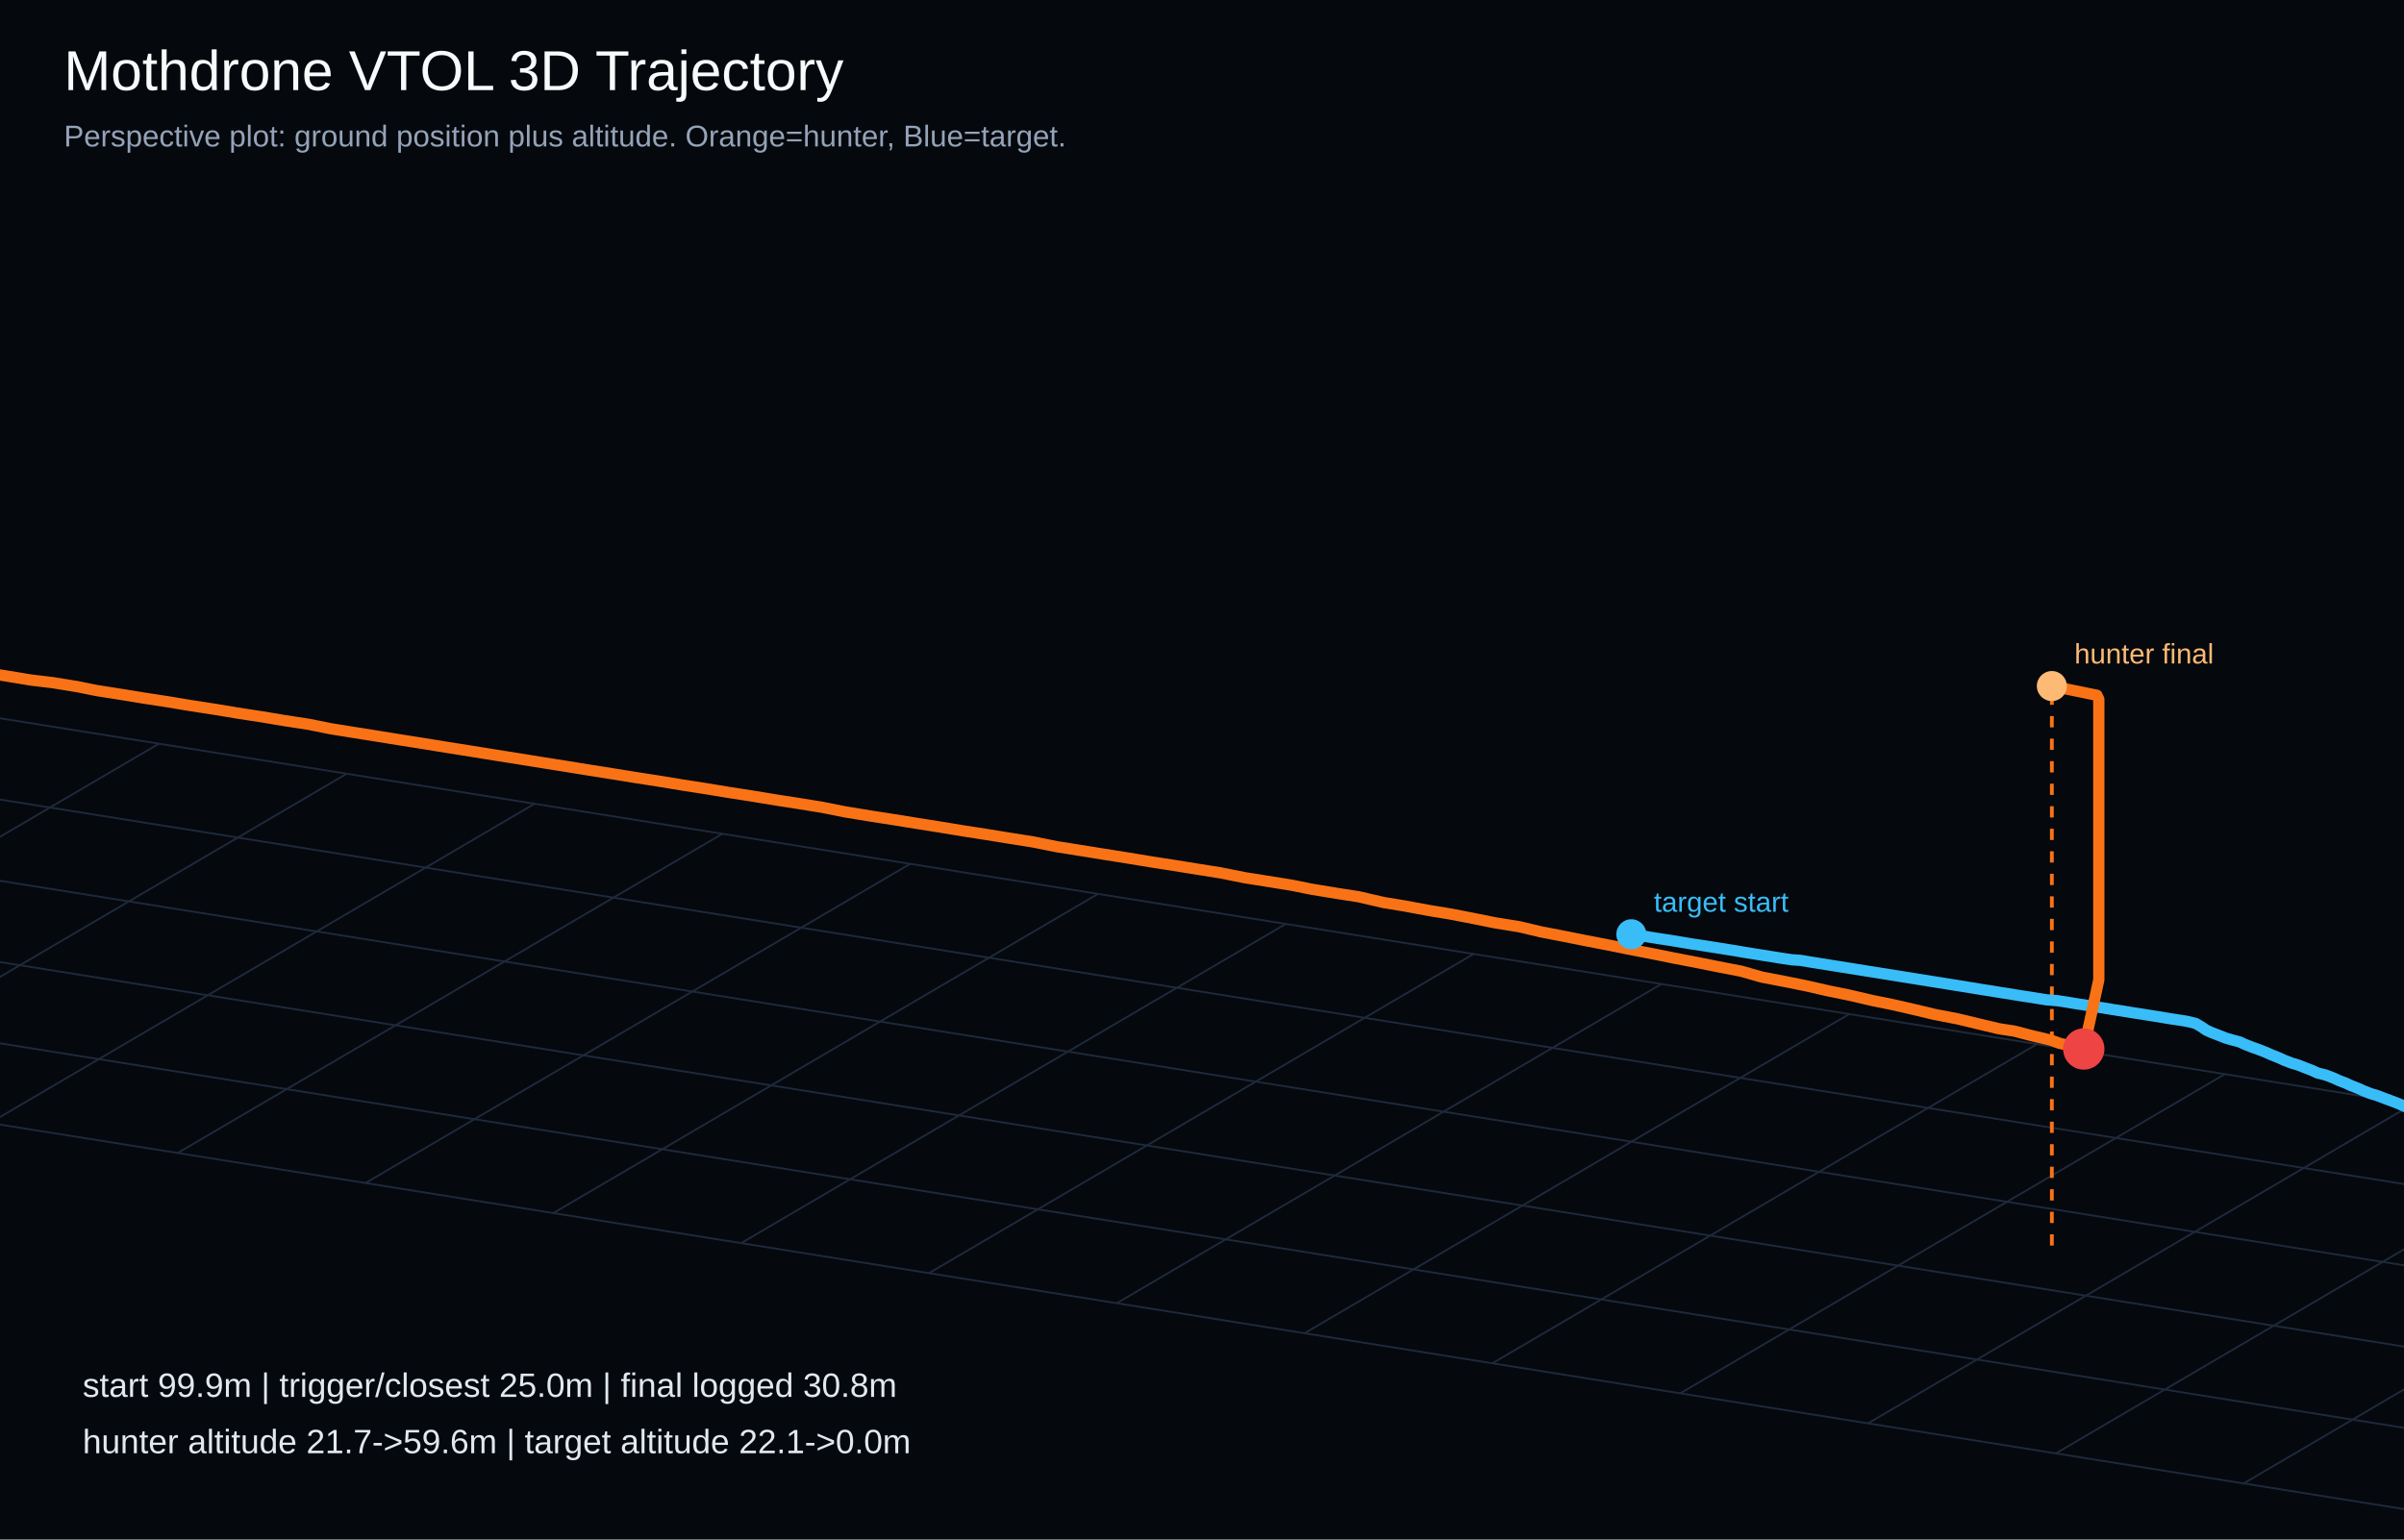
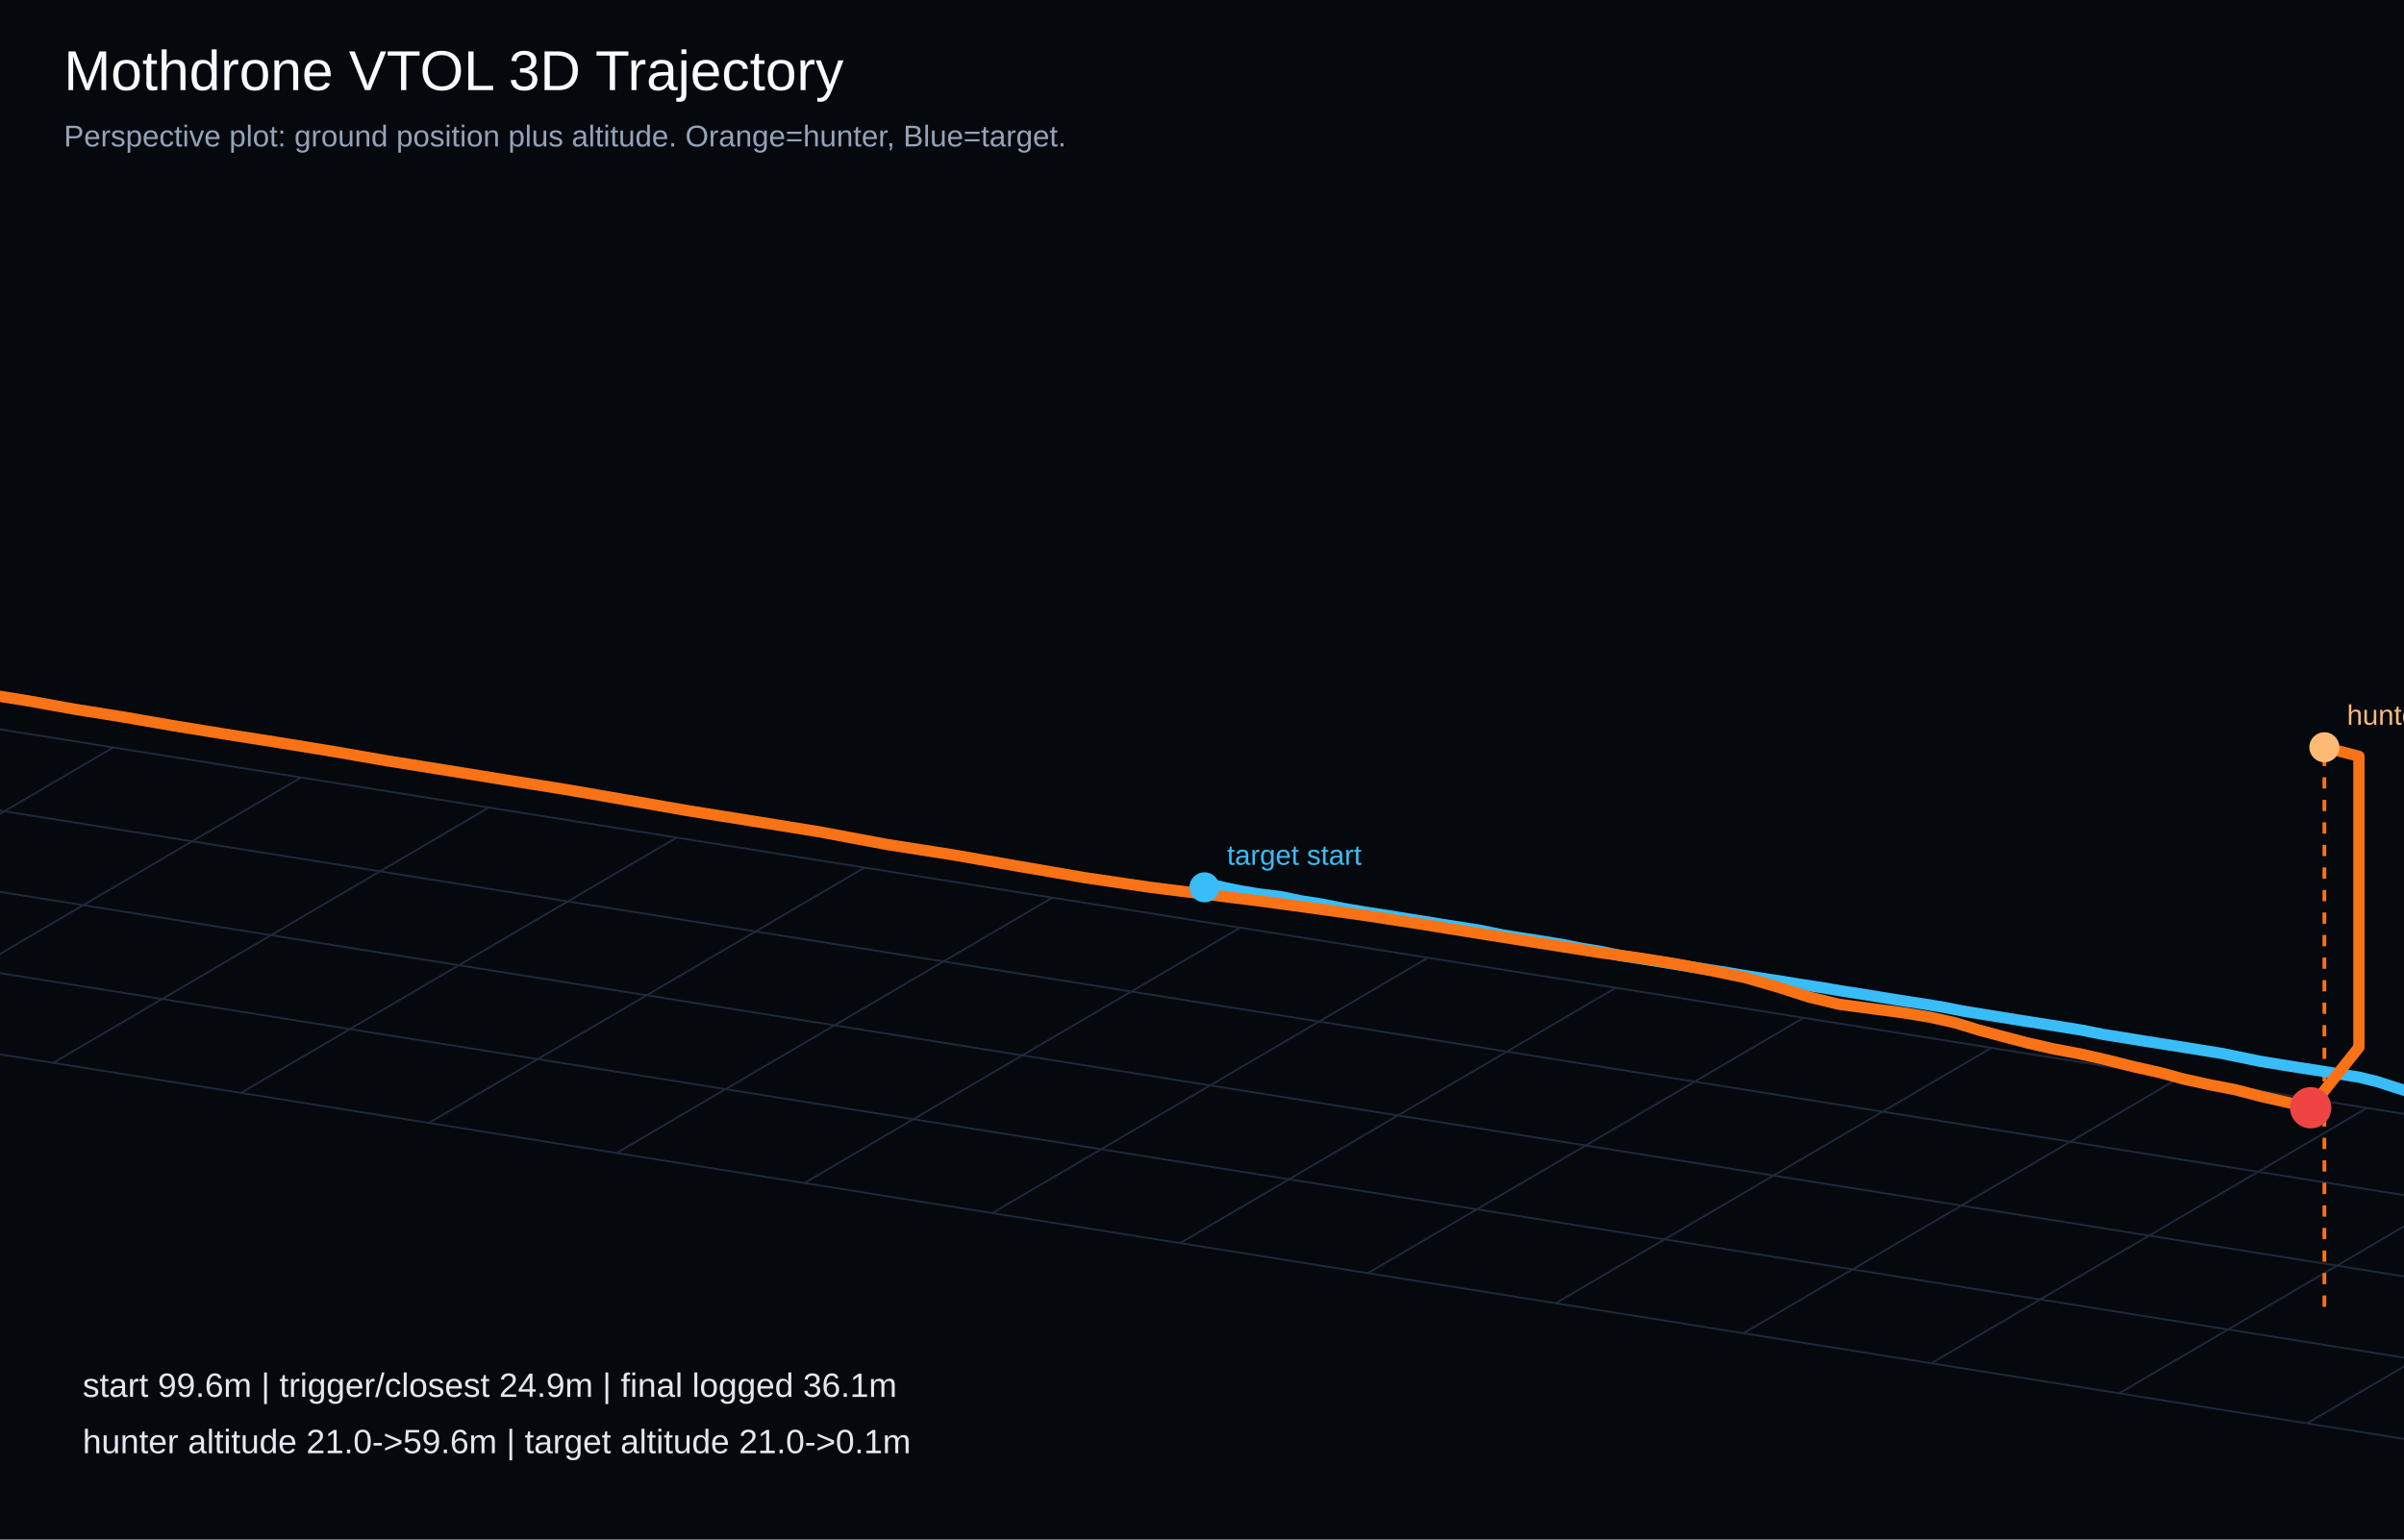
<svg xmlns="http://www.w3.org/2000/svg" width="1280" height="820" viewBox="0 0 1280 820">
  <rect width="100%" height="100%" fill="#05080d" />
  <text x="34.0" y="48.0" fill="#f8fafc" font-family="Arial" font-size="30">Mothdrone VTOL 3D Trajectory</text>
  <text x="34.0" y="78.0" fill="#94a3b8" font-family="Arial" font-size="16">Perspective plot: ground position plus altitude. Orange=hunter, Blue=target.</text>
  <g stroke="#1e293b" stroke-width="1">
-     <line x1="-115.4" y1="364.1" x2="-405.4" y2="534.1" />
-     <line x1="-15.4" y1="380.1" x2="-305.4" y2="550.1" />
-     <line x1="84.6" y1="396.1" x2="-205.4" y2="566.1" />
-     <line x1="184.6" y1="412.1" x2="-105.4" y2="582.1" />
-     <line x1="284.6" y1="428.1" x2="-5.4" y2="598.1" />
-     <line x1="384.6" y1="444.1" x2="94.6" y2="614.1" />
-     <line x1="484.6" y1="460.1" x2="194.6" y2="630.1" />
-     <line x1="584.6" y1="476.1" x2="294.6" y2="646.1" />
-     <line x1="684.6" y1="492.1" x2="394.6" y2="662.1" />
-     <line x1="784.6" y1="508.1" x2="494.6" y2="678.1" />
-     <line x1="884.6" y1="524.1" x2="594.6" y2="694.1" />
-     <line x1="984.6" y1="540.1" x2="694.6" y2="710.1" />
-     <line x1="1084.6" y1="556.1" x2="794.6" y2="726.1" />
-     <line x1="1184.6" y1="572.1" x2="894.6" y2="742.1" />
-     <line x1="1284.6" y1="588.1" x2="994.6" y2="758.1" />
-     <line x1="1384.6" y1="604.1" x2="1094.6" y2="774.1" />
-     <line x1="1484.6" y1="620.1" x2="1194.6" y2="790.1" />
-     <line x1="1584.6" y1="636.1" x2="1294.6" y2="806.1" />
-     <line x1="1684.6" y1="652.1" x2="1394.6" y2="822.1" />
-     <line x1="-115.4" y1="364.1" x2="1684.6" y2="652.1" />
-     <line x1="-173.4" y1="398.1" x2="1626.6" y2="686.1" />
-     <line x1="-231.4" y1="432.1" x2="1568.6" y2="720.1" />
-     <line x1="-289.4" y1="466.1" x2="1510.6" y2="754.1" />
-     <line x1="-347.4" y1="500.1" x2="1452.6" y2="788.1" />
-     <line x1="-405.4" y1="534.1" x2="1394.6" y2="822.1" />
+     <line x1="-339.7" y1="334.1" x2="-571.7" y2="470.1" />
+     <line x1="-239.7" y1="350.1" x2="-471.7" y2="486.1" />
+     <line x1="-139.7" y1="366.1" x2="-371.7" y2="502.1" />
+     <line x1="-39.7" y1="382.1" x2="-271.7" y2="518.1" />
+     <line x1="60.3" y1="398.1" x2="-171.7" y2="534.1" />
+     <line x1="160.3" y1="414.1" x2="-71.7" y2="550.1" />
+     <line x1="260.3" y1="430.1" x2="28.3" y2="566.1" />
+     <line x1="360.3" y1="446.1" x2="128.3" y2="582.1" />
+     <line x1="460.3" y1="462.1" x2="228.3" y2="598.1" />
+     <line x1="560.3" y1="478.1" x2="328.3" y2="614.1" />
+     <line x1="660.3" y1="494.1" x2="428.3" y2="630.1" />
+     <line x1="760.3" y1="510.1" x2="528.3" y2="646.1" />
+     <line x1="860.3" y1="526.1" x2="628.3" y2="662.1" />
+     <line x1="960.3" y1="542.1" x2="728.3" y2="678.1" />
+     <line x1="1060.3" y1="558.1" x2="828.3" y2="694.1" />
+     <line x1="1160.3" y1="574.1" x2="928.3" y2="710.1" />
+     <line x1="1260.3" y1="590.1" x2="1028.3" y2="726.1" />
+     <line x1="1360.3" y1="606.1" x2="1128.3" y2="742.1" />
+     <line x1="1460.3" y1="622.1" x2="1228.3" y2="758.1" />
+     <line x1="1560.3" y1="638.1" x2="1328.3" y2="774.1" />
+     <line x1="1660.3" y1="654.1" x2="1428.3" y2="790.1" />
+     <line x1="1760.3" y1="670.1" x2="1528.3" y2="806.1" />
+     <line x1="1860.3" y1="686.1" x2="1628.3" y2="822.1" />
+     <line x1="-339.7" y1="334.1" x2="1860.3" y2="686.1" />
+     <line x1="-397.7" y1="368.1" x2="1802.3" y2="720.1" />
+     <line x1="-455.7" y1="402.1" x2="1744.3" y2="754.1" />
+     <line x1="-513.7" y1="436.1" x2="1686.3" y2="788.1" />
+     <line x1="-571.7" y1="470.1" x2="1628.3" y2="822.1" />
  </g>
-   <line x1="1092.5" y1="663.4" x2="1092.5" y2="365.4" stroke="#f97316" stroke-width="2" stroke-dasharray="6 6" />
-   <line x1="1358.7" y1="732.0" x2="1358.7" y2="732.0" stroke="#38bdf8" stroke-width="2" stroke-dasharray="6 6" />
-   <polyline points="868.6,497.6 868.6,497.1 871.6,497.6 874.1,498.4 878.1,499.1 883.1,499.9 889.1,500.8 895.1,501.8 901.1,502.8 907.1,503.7 914.1,504.8 919.1,505.6 924.1,506.4 928.1,507.1 933.1,507.9 938.1,508.7 943.1,509.5 948.1,510.3 954.1,511.2 958.6,511.5 964.6,512.5 969.6,513.3 974.6,514.1 979.6,514.9 984.6,515.7 989.6,516.5 994.6,517.3 999.6,518.1 1004.6,518.9 1009.6,519.7 1014.6,520.5 1019.6,521.3 1024.6,522.1 1029.6,522.9 1034.6,523.7 1039.6,524.5 1044.6,525.3 1049.6,526.1 1055.6,527.1 1059.6,527.7 1065.6,528.7 1069.6,529.3 1075.6,530.3 1079.6,530.9 1084.6,531.7 1089.6,532.5 1095.6,533.0 1099.6,533.6 1105.6,534.6 1109.6,535.2 1115.6,536.2 1119.6,536.8 1125.6,537.8 1129.6,538.4 1135.6,539.4 1139.6,540.0 1144.6,540.8 1149.6,541.6 1155.6,542.6 1159.6,543.2 1164.6,544.0 1169.1,545.1 1172.3,547.0 1174.6,548.6 1177.4,549.9 1181.3,551.4 1185.1,552.9 1188.5,553.9 1192.4,554.9 1195.2,556.2 1199.0,557.7 1202.9,559.1 1206.7,560.6 1209.6,561.9 1213.4,563.4 1216.2,564.7 1220.1,566.2 1223.5,567.2 1227.3,568.7 1231.2,570.2 1234.0,571.5 1238.4,572.6 1242.3,574.1 1245.1,575.4 1249.0,576.9 1251.8,578.2 1255.6,579.7 1258.5,581.0 1262.3,582.5 1265.7,583.5 1269.6,585.0 1273.4,586.4 1277.3,587.9 1280.1,589.2 1283.9,590.7 1286.8,592.0 1290.6,593.5 1293.5,594.8 1297.3,596.3 1301.7,597.5 1305.6,598.9 1308.4,600.3 1312.2,601.7 1315.1,603.1 1318.9,604.5 1321.8,605.9 1325.6,607.3 1329.0,608.3 1358.2,732.3 1359.7,732.2 1359.7,732.2 1359.7,732.2 1359.7,732.2 1359.7,732.2 1359.7,732.2 1359.7,732.2 1359.7,732.2 1359.7,732.2 1359.7,732.2 1359.7,732.2 1359.7,732.2 1359.7,732.2 1358.7,732.0" fill="none" stroke="#38bdf8" stroke-width="6" stroke-linecap="round" stroke-linejoin="round" />
-   <polyline points="-130.4,339.8 -130.4,338.8 -125.4,339.1 -118.9,340.1 -109.5,341.5 -99.5,343.1 -86.5,345.2 -74.9,346.6 -60.9,349.3 -48.9,351.3 -34.9,353.5 -23.5,355.8 -9.5,358.0 2.5,359.9 16.5,362.2 28.1,363.6 41.1,365.7 51.5,367.8 65.5,370.0 76.5,371.8 89.5,373.8 101.5,375.8 114.5,377.8 126.5,379.8 139.5,381.8 151.5,383.8 164.5,385.8 175.9,388.1 188.9,390.2 200.9,392.1 213.9,394.2 225.9,396.1 238.9,398.2 250.9,400.1 263.9,402.2 275.9,404.1 288.9,406.2 300.9,408.1 313.9,410.2 325.9,412.1 338.9,414.2 349.9,415.9 363.9,418.2 374.9,419.9 388.9,422.2 399.9,423.9 413.9,426.2 424.9,427.9 437.9,430.0 449.9,432.4 463.9,434.7 474.9,436.4 487.9,438.5 499.9,440.4 513.9,442.7 524.9,444.4 537.9,446.5 549.9,448.4 562.9,451.0 574.9,452.9 587.9,455.0 599.9,456.9 613.9,459.2 624.9,460.9 637.9,463.0 649.9,464.9 662.9,467.5 674.9,469.4 687.9,471.5 698.3,473.6 712.3,475.9 723.3,477.6 736.7,480.7 747.7,482.5 761.2,485.0 772.2,486.8 784.6,489.2 796.0,491.5 809.0,493.6 820.4,496.3 832.8,498.7 844.3,501.0 856.7,503.4 868.1,505.7 880.5,508.1 890.9,510.2 904.4,512.8 914.8,514.9 927.2,517.3 938.0,520.4 950.5,522.8 961.9,525.1 973.7,527.8 984.1,529.9 997.0,532.9 1007.4,535.0 1019.2,537.7 1030.1,540.3 1042.5,542.7 1053.3,545.3 1064.2,547.9 1072.6,549.2 1081.4,551.5 1086.9,552.8 1092.3,554.1 1096.7,555.7 1103.1,557.2 1109.5,558.7 1117.5,521.9 1117.5,513.9 1117.5,498.9 1117.5,484.4 1117.5,468.4 1117.5,453.4 1117.5,437.9 1117.5,422.9 1117.5,406.9 1117.5,392.4 1117.5,382.4 1117.5,376.4 1117.5,372.4 1116.5,370.3 1092.5,365.4" fill="none" stroke="#f97316" stroke-width="6" stroke-linecap="round" stroke-linejoin="round" />
-   <circle cx="868.6" cy="497.6" r="8" fill="#38bdf8" />
-   <circle cx="-130.4" cy="339.8" r="8" fill="#f97316" />
-   <circle cx="1329.0" cy="608.3" r="11" fill="#22c55e" />
-   <circle cx="1109.5" cy="558.7" r="11" fill="#ef4444" />
-   <circle cx="1358.7" cy="732.0" r="8" fill="#7dd3fc" />
-   <circle cx="1092.5" cy="365.4" r="8" fill="#fdba74" />
-   <text x="880.6" y="485.6" fill="#38bdf8" font-family="Arial" font-size="15">target start</text>
-   <text x="-118.4" y="327.8" fill="#f97316" font-family="Arial" font-size="15">hunter start</text>
-   <text x="1341.0" y="596.3" fill="#22c55e" font-family="Arial" font-size="15">trigger 25.0m</text>
-   <text x="1370.7" y="720.0" fill="#7dd3fc" font-family="Arial" font-size="15">target final</text>
-   <text x="1104.5" y="353.4" fill="#fdba74" font-family="Arial" font-size="15">hunter final</text>
-   <text x="44.0" y="744.0" fill="#e2e8f0" font-family="Arial" font-size="18">start 99.9m | trigger/closest 25.0m | final logged 30.8m</text>
-   <text x="44.0" y="774.0" fill="#e2e8f0" font-family="Arial" font-size="18">hunter altitude 21.7-&gt;59.6m | target altitude 22.1-&gt;0.0m</text>
+   <line x1="1237.6" y1="696.0" x2="1237.6" y2="398.0" stroke="#f97316" stroke-width="2" stroke-dasharray="6 6" />
+   <line x1="1583.5" y1="762.5" x2="1583.5" y2="762.0" stroke="#38bdf8" stroke-width="2" stroke-dasharray="6 6" />
+   <polyline points="641.3,472.6 642.3,471.3 646.3,471.4 652.7,472.9 661.1,474.6 670.2,476.1 681.7,477.5 692.7,479.8 703.7,481.5 715.7,483.9 727.7,485.9 738.7,487.6 749.7,489.4 760.7,491.1 767.7,492.3 778.7,494.0 788.7,495.6 799.7,497.9 809.7,499.5 820.7,501.2 831.7,503.0 841.1,504.9 852.2,506.7 863.1,509.0 874.1,510.7 884.1,512.3 895.2,514.1 906.1,515.9 916.1,517.4 928.1,519.4 938.1,521.0 949.1,522.7 960.1,524.5 971.2,526.2 981.2,527.9 992.2,529.6 1003.1,531.4 1013.1,533.0 1024.2,534.7 1035.1,536.5 1044.6,538.4 1055.6,540.2 1065.6,541.8 1076.6,543.6 1087.6,545.3 1097.6,546.9 1108.6,548.7 1119.6,550.9 1129.6,552.5 1140.6,554.3 1150.6,555.9 1161.6,557.6 1172.6,559.4 1182.6,561.0 1193.0,563.1 1203.0,565.2 1214.0,567.0 1224.0,568.6 1235.0,570.3 1246.0,572.1 1256.0,573.7 1265.8,576.1 1274.1,578.8 1282.4,581.4 1291.6,584.6 1300.5,586.9 1310.3,589.4 1319.1,591.6 1329.0,594.1 1337.8,596.4 1346.7,599.1 1356.5,601.6 1365.3,603.9 1375.2,606.3 1384.0,608.6 1393.9,611.0 1402.7,613.8 1411.5,616.1 1421.4,618.5 1430.2,620.8 1439.5,623.6 1448.3,625.9 1457.2,628.6 1467.0,631.1 1475.8,633.4 1583.5,762.5 1583.5,762.5 1583.5,762.5 1583.5,762.0 1583.5,762.0 1583.5,762.0 1583.5,761.5 1583.5,761.5 1583.5,761.5 1583.5,761.5 1583.5,761.5 1583.5,762.0 1583.5,762.0 1583.5,762.0 1583.5,762.0" fill="none" stroke="#38bdf8" stroke-width="6" stroke-linecap="round" stroke-linejoin="round" />
+   <polyline points="-355.9,313.9 -355.9,312.4 -355.9,312.9 -354.9,313.1 -353.4,313.7 -350.4,314.2 -346.4,314.9 -342.4,315.5 -336.4,317.0 -329.4,318.1 -322.4,319.2 -313.9,320.1 -304.9,321.6 -294.9,323.2 -286.9,324.5 -275.9,326.2 -263.9,328.1 -250.9,330.2 -237.8,332.3 -222.8,334.7 -207.3,336.8 -191.3,339.3 -173.3,342.2 -156.3,344.9 -137.9,348.3 -117.9,352.0 -97.9,355.2 -76.9,358.6 -54.9,362.1 -32.9,365.6 -9.9,369.3 15.1,373.3 40.1,377.8 65.1,381.8 91.6,386.4 118.6,390.8 146.6,395.2 176.6,400.1 206.6,405.3 236.6,410.1 268.6,415.3 300.6,420.4 333.0,426.0 367.0,431.9 402.0,437.5 436.0,443.0 472.4,449.8 507.4,455.3 542.4,461.4 577.8,467.5 611.8,472.5 644.3,476.6 674.7,480.4 702.5,484.2 728.9,487.9 755.4,492.0 781.4,496.2 806.4,500.2 830.4,504.0 851.8,507.4 871.8,510.1 891.8,513.3 910.8,516.9 929.2,520.7 946.9,525.8 963.0,531.0 979.2,534.9 997.2,537.3 1013.8,539.5 1027.8,541.8 1041.2,544.8 1053.5,548.6 1066.3,552.0 1079.2,555.4 1093.6,558.7 1108.0,561.4 1122.4,564.7 1136.3,568.2 1150.1,571.3 1163.0,574.8 1176.8,577.8 1190.2,580.4 1204.0,584.0 1216.9,586.9 1230.3,590.0 1256.0,557.8 1256.0,549.3 1256.0,534.8 1256.0,519.3 1256.0,503.8 1256.0,488.8 1256.0,473.3 1256.0,457.8 1256.0,442.3 1256.0,427.3 1256.0,415.8 1256.0,408.8 1256.0,404.8 1256.0,402.8 1237.6,398.0" fill="none" stroke="#f97316" stroke-width="6" stroke-linecap="round" stroke-linejoin="round" />
+   <circle cx="641.3" cy="472.6" r="8" fill="#38bdf8" />
+   <circle cx="-355.9" cy="313.9" r="8" fill="#f97316" />
+   <circle cx="1475.8" cy="633.4" r="11" fill="#22c55e" />
+   <circle cx="1230.3" cy="590.0" r="11" fill="#ef4444" />
+   <circle cx="1583.5" cy="762.0" r="8" fill="#7dd3fc" />
+   <circle cx="1237.6" cy="398.0" r="8" fill="#fdba74" />
+   <text x="653.3" y="460.6" fill="#38bdf8" font-family="Arial" font-size="15">target start</text>
+   <text x="-343.9" y="301.9" fill="#f97316" font-family="Arial" font-size="15">hunter start</text>
+   <text x="1487.8" y="621.4" fill="#22c55e" font-family="Arial" font-size="15">trigger 24.9m</text>
+   <text x="1595.5" y="750.0" fill="#7dd3fc" font-family="Arial" font-size="15">target final</text>
+   <text x="1249.6" y="386.0" fill="#fdba74" font-family="Arial" font-size="15">hunter final</text>
+   <text x="44.0" y="744.0" fill="#e2e8f0" font-family="Arial" font-size="18">start 99.6m | trigger/closest 24.9m | final logged 36.1m</text>
+   <text x="44.0" y="774.0" fill="#e2e8f0" font-family="Arial" font-size="18">hunter altitude 21.0-&gt;59.6m | target altitude 21.0-&gt;0.1m</text>
</svg>
